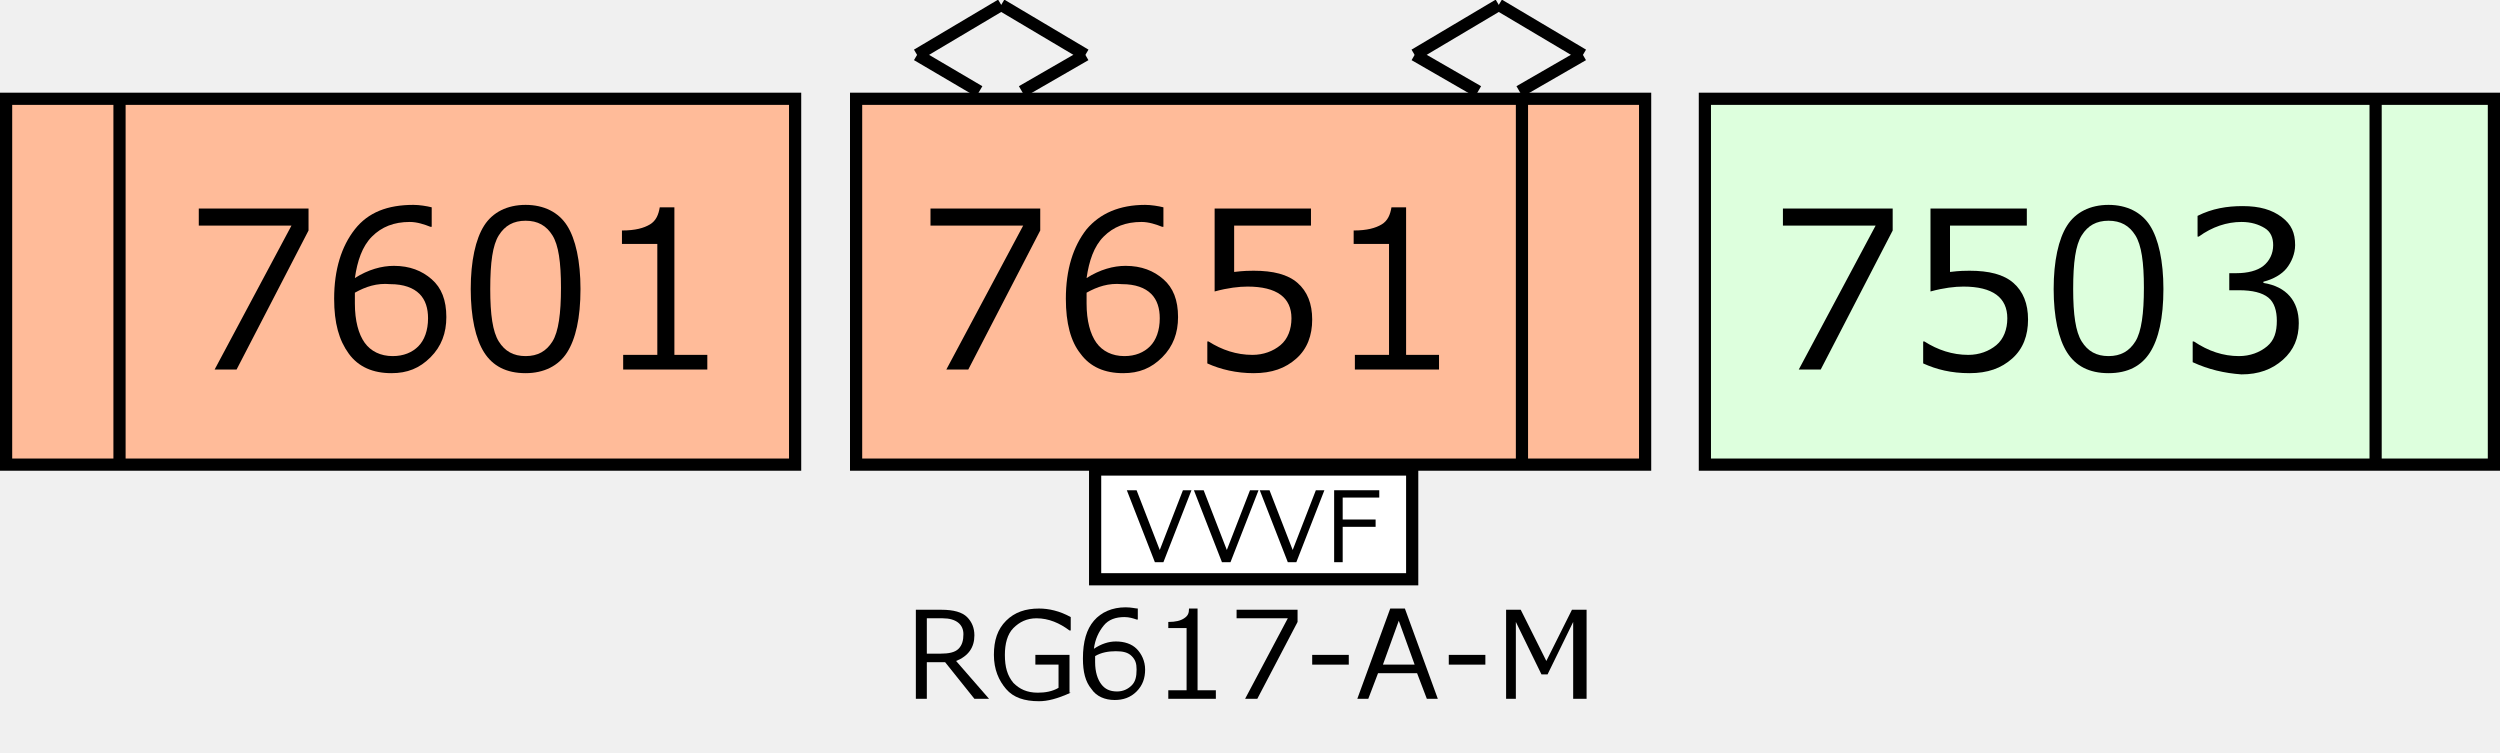
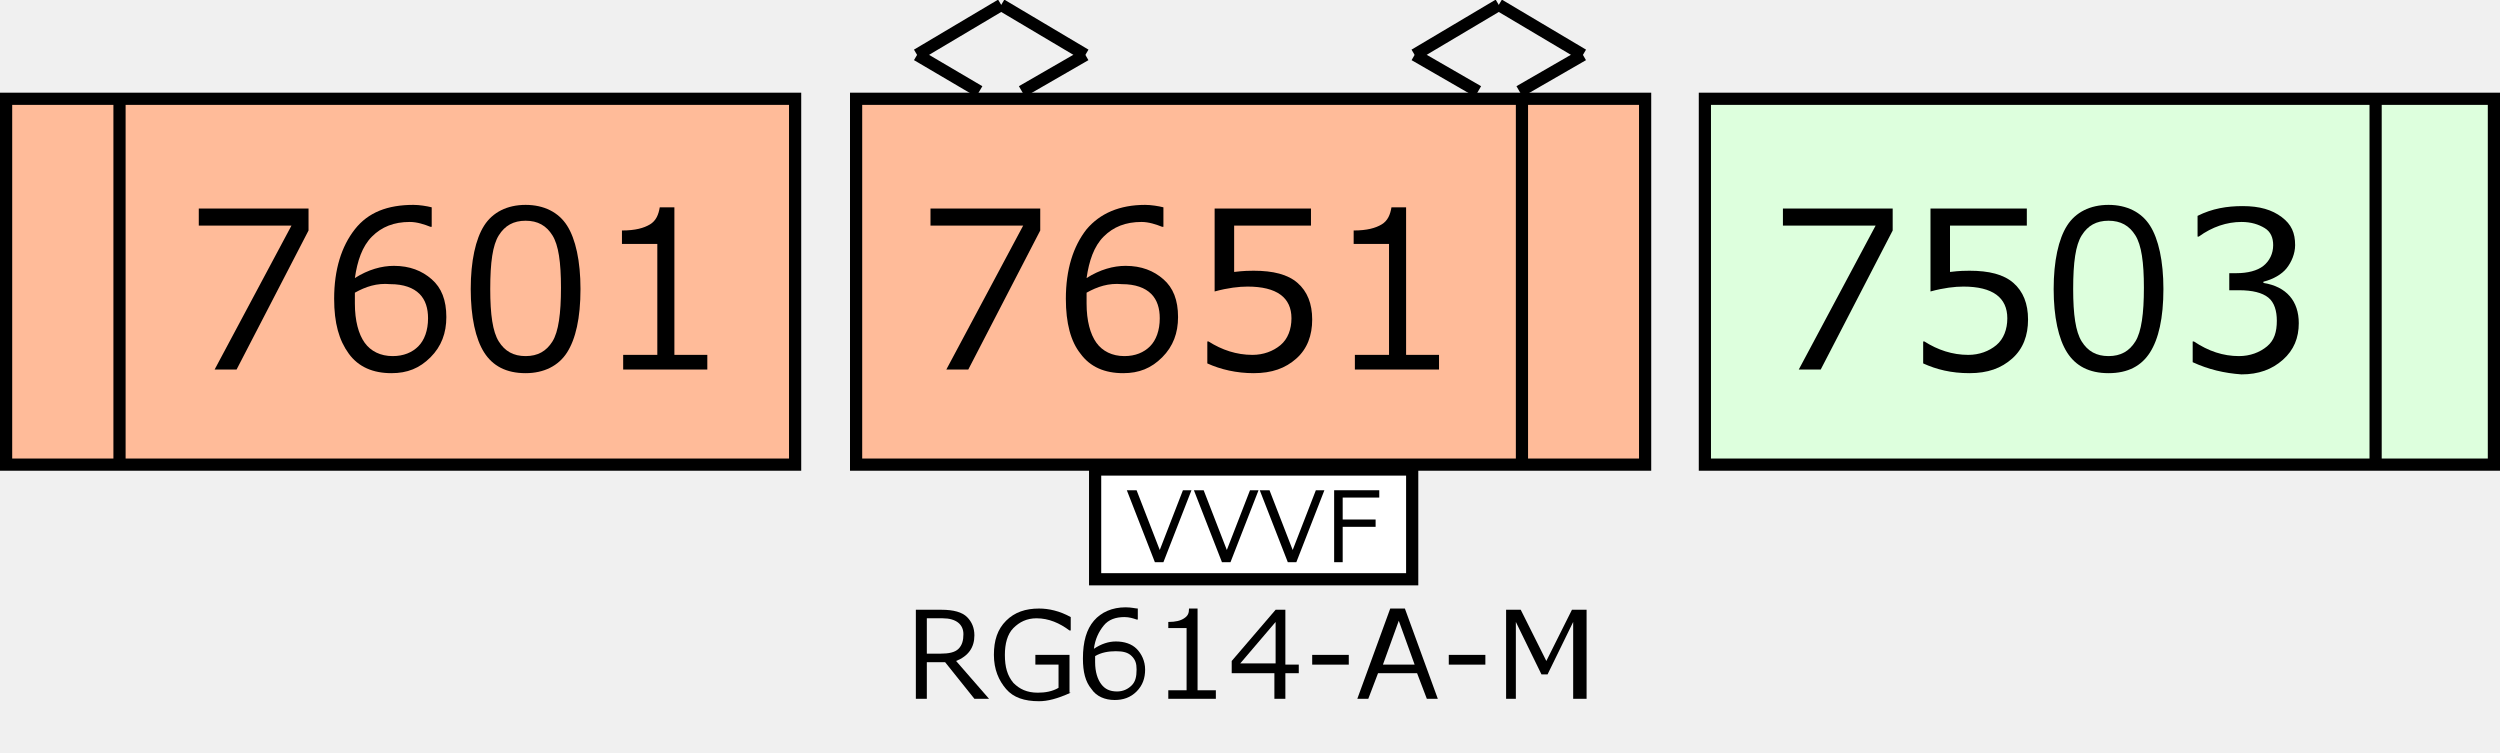
<svg xmlns="http://www.w3.org/2000/svg" version="1.1" id="レイヤー_1" x="0px" y="0px" width="205px" height="61.7px" viewBox="0 0 205 61.7" style="enable-background:new 0 0 205 61.7;" xml:space="preserve">
  <style type="text/css">

	.st0{fill:#FFFFFF;stroke:#000000;stroke-miterlimit:10;}
	.st1{fill:none;stroke:#000000;stroke-miterlimit:10;}
	.st2{fill:none;}
	.st3{fill:#FFBB99;stroke:#000000;stroke-miterlimit:10;}
	.st4{fill:#DDFFDD;stroke:#000000;stroke-miterlimit:10;}

</style>
  <line class="st1" x1="82.1" y1="0.4" x2="75.2" y2="4.5" />
  <line class="st1" x1="82.1" y1="0.4" x2="89" y2="4.5" />
  <line class="st1" x1="89" y1="4.5" x2="83.8" y2="7.5" />
  <line class="st1" x1="75.2" y1="4.5" x2="80.3" y2="7.5" />
  <rect x="70.2" y="8.1" class="st3" width="64.7" height="30" />
  <g>
    <rect x="70.2" y="14.5" class="st2" width="54.7" height="17.2" />
    <path d="M85.3,18.9l-5.9,11.4h-1.8l6.3-11.8h-7.6v-1.4h9V18.9z" />
    <path d="M95.4,17v1.6h-0.1c-0.5-0.2-1.1-0.4-1.7-0.4c-1.3,0-2.3,0.4-3.1,1.2s-1.2,2-1.4,3.4c1.1-0.7,2.2-1,3.2-1   c1.3,0,2.3,0.4,3.1,1.1c0.8,0.7,1.2,1.7,1.2,3.1c0,1.3-0.4,2.4-1.3,3.3s-1.9,1.3-3.2,1.3c-1.5,0-2.7-0.5-3.5-1.6   c-0.8-1-1.2-2.5-1.2-4.5c0-2.4,0.6-4.3,1.7-5.7c1.1-1.3,2.7-2,4.8-2C94.4,16.8,95,16.9,95.4,17z M89.1,24c0,0.5,0,0.8,0,0.9   c0,1.4,0.3,2.5,0.8,3.2s1.3,1.1,2.3,1.1c0.9,0,1.6-0.3,2.1-0.8s0.8-1.3,0.8-2.3c0-0.8-0.2-1.5-0.7-2s-1.3-0.8-2.4-0.8   C90.9,23.2,90,23.5,89.1,24z" />
    <path d="M99,29.8V28h0.1c1.1,0.7,2.3,1.1,3.6,1.1c0.9,0,1.7-0.3,2.3-0.8c0.6-0.5,0.9-1.3,0.9-2.2c0-1.7-1.2-2.6-3.6-2.6   c-0.7,0-1.6,0.1-2.7,0.4v-6.8h7.9v1.4h-6.3v3.8c0.8-0.1,1.3-0.1,1.6-0.1c1.6,0,2.8,0.3,3.6,1s1.2,1.7,1.2,3c0,1.3-0.4,2.4-1.3,3.2   c-0.9,0.8-2,1.2-3.5,1.2C101.4,30.6,100.1,30.3,99,29.8z" />
    <path d="M118.1,30.3h-7v-1.2h2.8V20H111v-1.1c1.1,0,1.8-0.2,2.3-0.5s0.7-0.8,0.8-1.4h1.2v12.1h2.7V30.3z" />
  </g>
  <line class="st1" x1="122.9" y1="0.4" x2="116" y2="4.5" />
  <line class="st1" x1="122.9" y1="0.4" x2="129.8" y2="4.5" />
  <line class="st1" x1="129.8" y1="4.5" x2="124.6" y2="7.5" />
  <line class="st1" x1="116" y1="4.5" x2="121.2" y2="7.5" />
  <rect x="139.8" y="8.1" class="st4" width="64.7" height="30" />
  <g>
    <rect x="139.8" y="14.5" class="st2" width="55" height="17.2" />
    <path d="M155.2,18.9l-5.9,11.4h-1.8l6.3-11.8h-7.6v-1.4h9V18.9z" />
    <path d="M157.7,29.8V28h0.1c1.1,0.7,2.3,1.1,3.6,1.1c0.9,0,1.7-0.3,2.3-0.8s0.9-1.3,0.9-2.2c0-1.7-1.2-2.6-3.6-2.6   c-0.7,0-1.6,0.1-2.7,0.4v-6.8h7.9v1.4h-6.3v3.8c0.8-0.1,1.3-0.1,1.6-0.1c1.6,0,2.8,0.3,3.6,1s1.2,1.7,1.2,3c0,1.3-0.4,2.4-1.3,3.2   s-2,1.2-3.5,1.2C160,30.6,158.8,30.3,157.7,29.8z" />
    <path d="M172.9,30.6c-1.6,0-2.7-0.6-3.4-1.7s-1.1-2.9-1.1-5.2s0.4-4.1,1.1-5.2s1.9-1.7,3.4-1.7c1.5,0,2.7,0.6,3.4,1.7   s1.1,2.9,1.1,5.2c0,2.4-0.4,4.1-1.1,5.2S174.5,30.6,172.9,30.6z M172.9,18.1c-1,0-1.7,0.4-2.2,1.2s-0.7,2.2-0.7,4.4   c0,2.1,0.2,3.5,0.7,4.3s1.2,1.2,2.2,1.2s1.7-0.4,2.2-1.2s0.7-2.3,0.7-4.4c0-2.1-0.2-3.5-0.7-4.3S173.9,18.1,172.9,18.1z" />
    <path d="M179.8,29.7V28h0.1c1.2,0.8,2.4,1.2,3.7,1.2c0.9,0,1.7-0.3,2.3-0.8s0.8-1.2,0.8-2.1c0-0.8-0.2-1.5-0.7-1.9   s-1.3-0.6-2.4-0.6h-0.8v-1.4h0.6c0.9,0,1.7-0.2,2.2-0.6s0.8-1,0.8-1.7c0-0.6-0.2-1.1-0.7-1.4s-1.1-0.5-1.9-0.5   c-1.2,0-2.4,0.4-3.5,1.2h-0.1v-1.7c1.2-0.6,2.4-0.8,3.7-0.8c1.4,0,2.4,0.3,3.2,0.9s1.1,1.3,1.1,2.3c0,0.7-0.3,1.4-0.7,1.9   s-1.1,0.9-1.9,1.1v0.1c1.9,0.3,2.9,1.5,2.9,3.3c0,1.2-0.4,2.2-1.3,3s-2,1.2-3.4,1.2C182.4,30.6,181.1,30.3,179.8,29.7z" />
  </g>
  <rect x="0.5" y="8.1" class="st3" width="64.7" height="30" />
  <g>
    <rect x="9.8" y="14.5" class="st2" width="55.3" height="17.2" />
    <path d="M25.3,18.9l-5.9,11.4h-1.8l6.3-11.8h-7.6v-1.4h9V18.9z" />
    <path d="M35.4,17v1.6h-0.1c-0.5-0.2-1.1-0.4-1.7-0.4c-1.3,0-2.3,0.4-3.1,1.2s-1.2,2-1.4,3.4c1.1-0.7,2.2-1,3.2-1   c1.3,0,2.3,0.4,3.1,1.1s1.2,1.7,1.2,3.1c0,1.3-0.4,2.4-1.3,3.3s-1.9,1.3-3.2,1.3c-1.5,0-2.7-0.5-3.5-1.6s-1.2-2.5-1.2-4.5   c0-2.4,0.6-4.3,1.7-5.7s2.7-2,4.8-2C34.4,16.8,35,16.9,35.4,17z M29.1,24c0,0.5,0,0.8,0,0.9c0,1.4,0.3,2.5,0.8,3.2s1.3,1.1,2.3,1.1   c0.9,0,1.6-0.3,2.1-0.8s0.8-1.3,0.8-2.3c0-0.8-0.2-1.5-0.7-2s-1.3-0.8-2.4-0.8C30.9,23.2,30,23.5,29.1,24z" />
    <path d="M43.1,30.6c-1.6,0-2.7-0.6-3.4-1.7s-1.1-2.9-1.1-5.2s0.4-4.1,1.1-5.2s1.9-1.7,3.4-1.7c1.5,0,2.7,0.6,3.4,1.7   s1.1,2.9,1.1,5.2c0,2.4-0.4,4.1-1.1,5.2S44.6,30.6,43.1,30.6z M43.1,18.1c-1,0-1.7,0.4-2.2,1.2s-0.7,2.2-0.7,4.4   c0,2.1,0.2,3.5,0.7,4.3s1.2,1.2,2.2,1.2s1.7-0.4,2.2-1.2s0.7-2.3,0.7-4.4c0-2.1-0.2-3.5-0.7-4.3S44.1,18.1,43.1,18.1z" />
    <path d="M58.1,30.3h-7v-1.2h2.8V20H51v-1.1c1.1,0,1.8-0.2,2.3-0.5s0.7-0.8,0.8-1.4h1.2v12.1h2.7V30.3z" />
  </g>
  <line class="st1" x1="194.8" y1="8" x2="194.8" y2="38" />
  <line class="st1" x1="9.8" y1="8" x2="9.8" y2="38" />
  <rect x="89.8" y="38.5" class="st0" width="26" height="9" />
  <g>
    <rect x="89.8" y="39.1" class="st2" width="26.1" height="7.1" />
    <path d="M97.7,40.2l-2.3,5.9h-0.7l-2.3-5.9h0.8l1.9,4.9l1.9-4.9H97.7z" />
    <path d="M103.2,40.2l-2.3,5.9h-0.7l-2.3-5.9h0.8l1.9,4.9l1.9-4.9H103.2z" />
    <path d="M108.6,40.2l-2.3,5.9h-0.7l-2.3-5.9h0.8l1.9,4.9l1.9-4.9H108.6z" />
    <path d="M113.1,40.8h-3v1.8h2.7v0.6h-2.7v2.9h-0.7v-5.9h3.7V40.8z" />
  </g>
  <line class="st1" x1="124.8" y1="8" x2="124.8" y2="38" />
  <g>
    <rect x="70.2" y="48.5" class="st2" width="64.6" height="9.6" />
    <path d="M81.1,57.3h-1.2l-2.4-3H76v3h-0.9V50h2.1c1,0,1.7,0.2,2.1,0.6c0.4,0.4,0.6,0.9,0.6,1.5c0,1-0.5,1.7-1.5,2.1L81.1,57.3z    M76,50.7v2.9h1.1c0.7,0,1.2-0.1,1.5-0.4S79,52.5,79,52c0-0.8-0.6-1.3-1.7-1.3H76z" />
    <path d="M87.8,56.8c-1.1,0.5-1.9,0.7-2.6,0.7c-1.2,0-2.1-0.3-2.7-1c-0.6-0.7-1-1.6-1-2.8c0-1.2,0.3-2.1,1-2.8s1.6-1,2.7-1   c0.8,0,1.7,0.2,2.6,0.7v1.1h-0.1c-0.8-0.6-1.7-1-2.7-1c-0.8,0-1.4,0.3-1.9,0.8c-0.5,0.5-0.7,1.3-0.7,2.2c0,1,0.2,1.7,0.7,2.3   c0.5,0.5,1.1,0.8,2,0.8c0.6,0,1.2-0.1,1.7-0.4v-1.9h-1.9v-0.8h2.8V56.8z" />
    <path d="M93.3,49.9v0.9h-0.1c-0.3-0.1-0.6-0.2-1-0.2c-0.7,0-1.3,0.2-1.7,0.7s-0.7,1.1-0.8,1.9c0.6-0.4,1.2-0.6,1.8-0.6   c0.7,0,1.3,0.2,1.7,0.6c0.4,0.4,0.7,1,0.7,1.7c0,0.7-0.2,1.3-0.7,1.8s-1.1,0.7-1.8,0.7c-0.8,0-1.5-0.3-1.9-0.9   c-0.5-0.6-0.7-1.4-0.7-2.5c0-1.4,0.3-2.4,0.9-3.1c0.6-0.7,1.5-1.1,2.6-1.1C92.8,49.8,93.1,49.9,93.3,49.9z M89.8,53.8   c0,0.3,0,0.4,0,0.5c0,0.8,0.2,1.4,0.5,1.8s0.7,0.6,1.3,0.6c0.5,0,0.9-0.2,1.2-0.5s0.4-0.7,0.4-1.3c0-0.5-0.1-0.8-0.4-1.1   s-0.7-0.4-1.3-0.4C90.9,53.4,90.3,53.5,89.8,53.8z" />
    <path d="M99.7,57.3h-3.9v-0.7h1.5v-5.1h-1.5V51c0.6,0,1-0.1,1.3-0.3s0.4-0.4,0.4-0.8h0.7v6.7h1.5V57.3z" />
-     <path d="M106.4,51l-3.3,6.3h-1l3.5-6.6h-4.2V50h5V51z" />
+     <path d="M106.5,55.2h-1.1v2.1h-0.9v-2.1H101v-1l3.6-4.2h0.8v4.5h1.1V55.2z M104.6,54.5V51l-2.9,3.4H104.6z" />
    <path d="M110.6,54.5h-3v-0.8h3V54.5z" />
    <path d="M117,57.3l-0.8-2.1h-3.2l-0.8,2.1h-0.9l2.7-7.4h1.2l2.7,7.4H117z M116,54.5l-1.3-3.6l-1.3,3.6H116z" />
    <path d="M121.8,54.5h-3v-0.8h3V54.5z" />
    <path d="M129.9,57.3H129V51l-2.1,4.3h-0.5l-2.1-4.3v6.3h-0.8V50h1.2l2.1,4.2l2.1-4.2h1.2V57.3z" />
  </g>
  <g>
</g>
  <g>
</g>
  <g>
</g>
  <g>
</g>
  <g>
</g>
  <g>
</g>
  <g>
</g>
  <g>
</g>
  <g>
</g>
  <g>
</g>
  <g>
</g>
  <g>
</g>
  <g>
</g>
  <g>
</g>
  <g>
</g>
  <g>
</g>
  <g>
</g>
  <g>
</g>
</svg>
